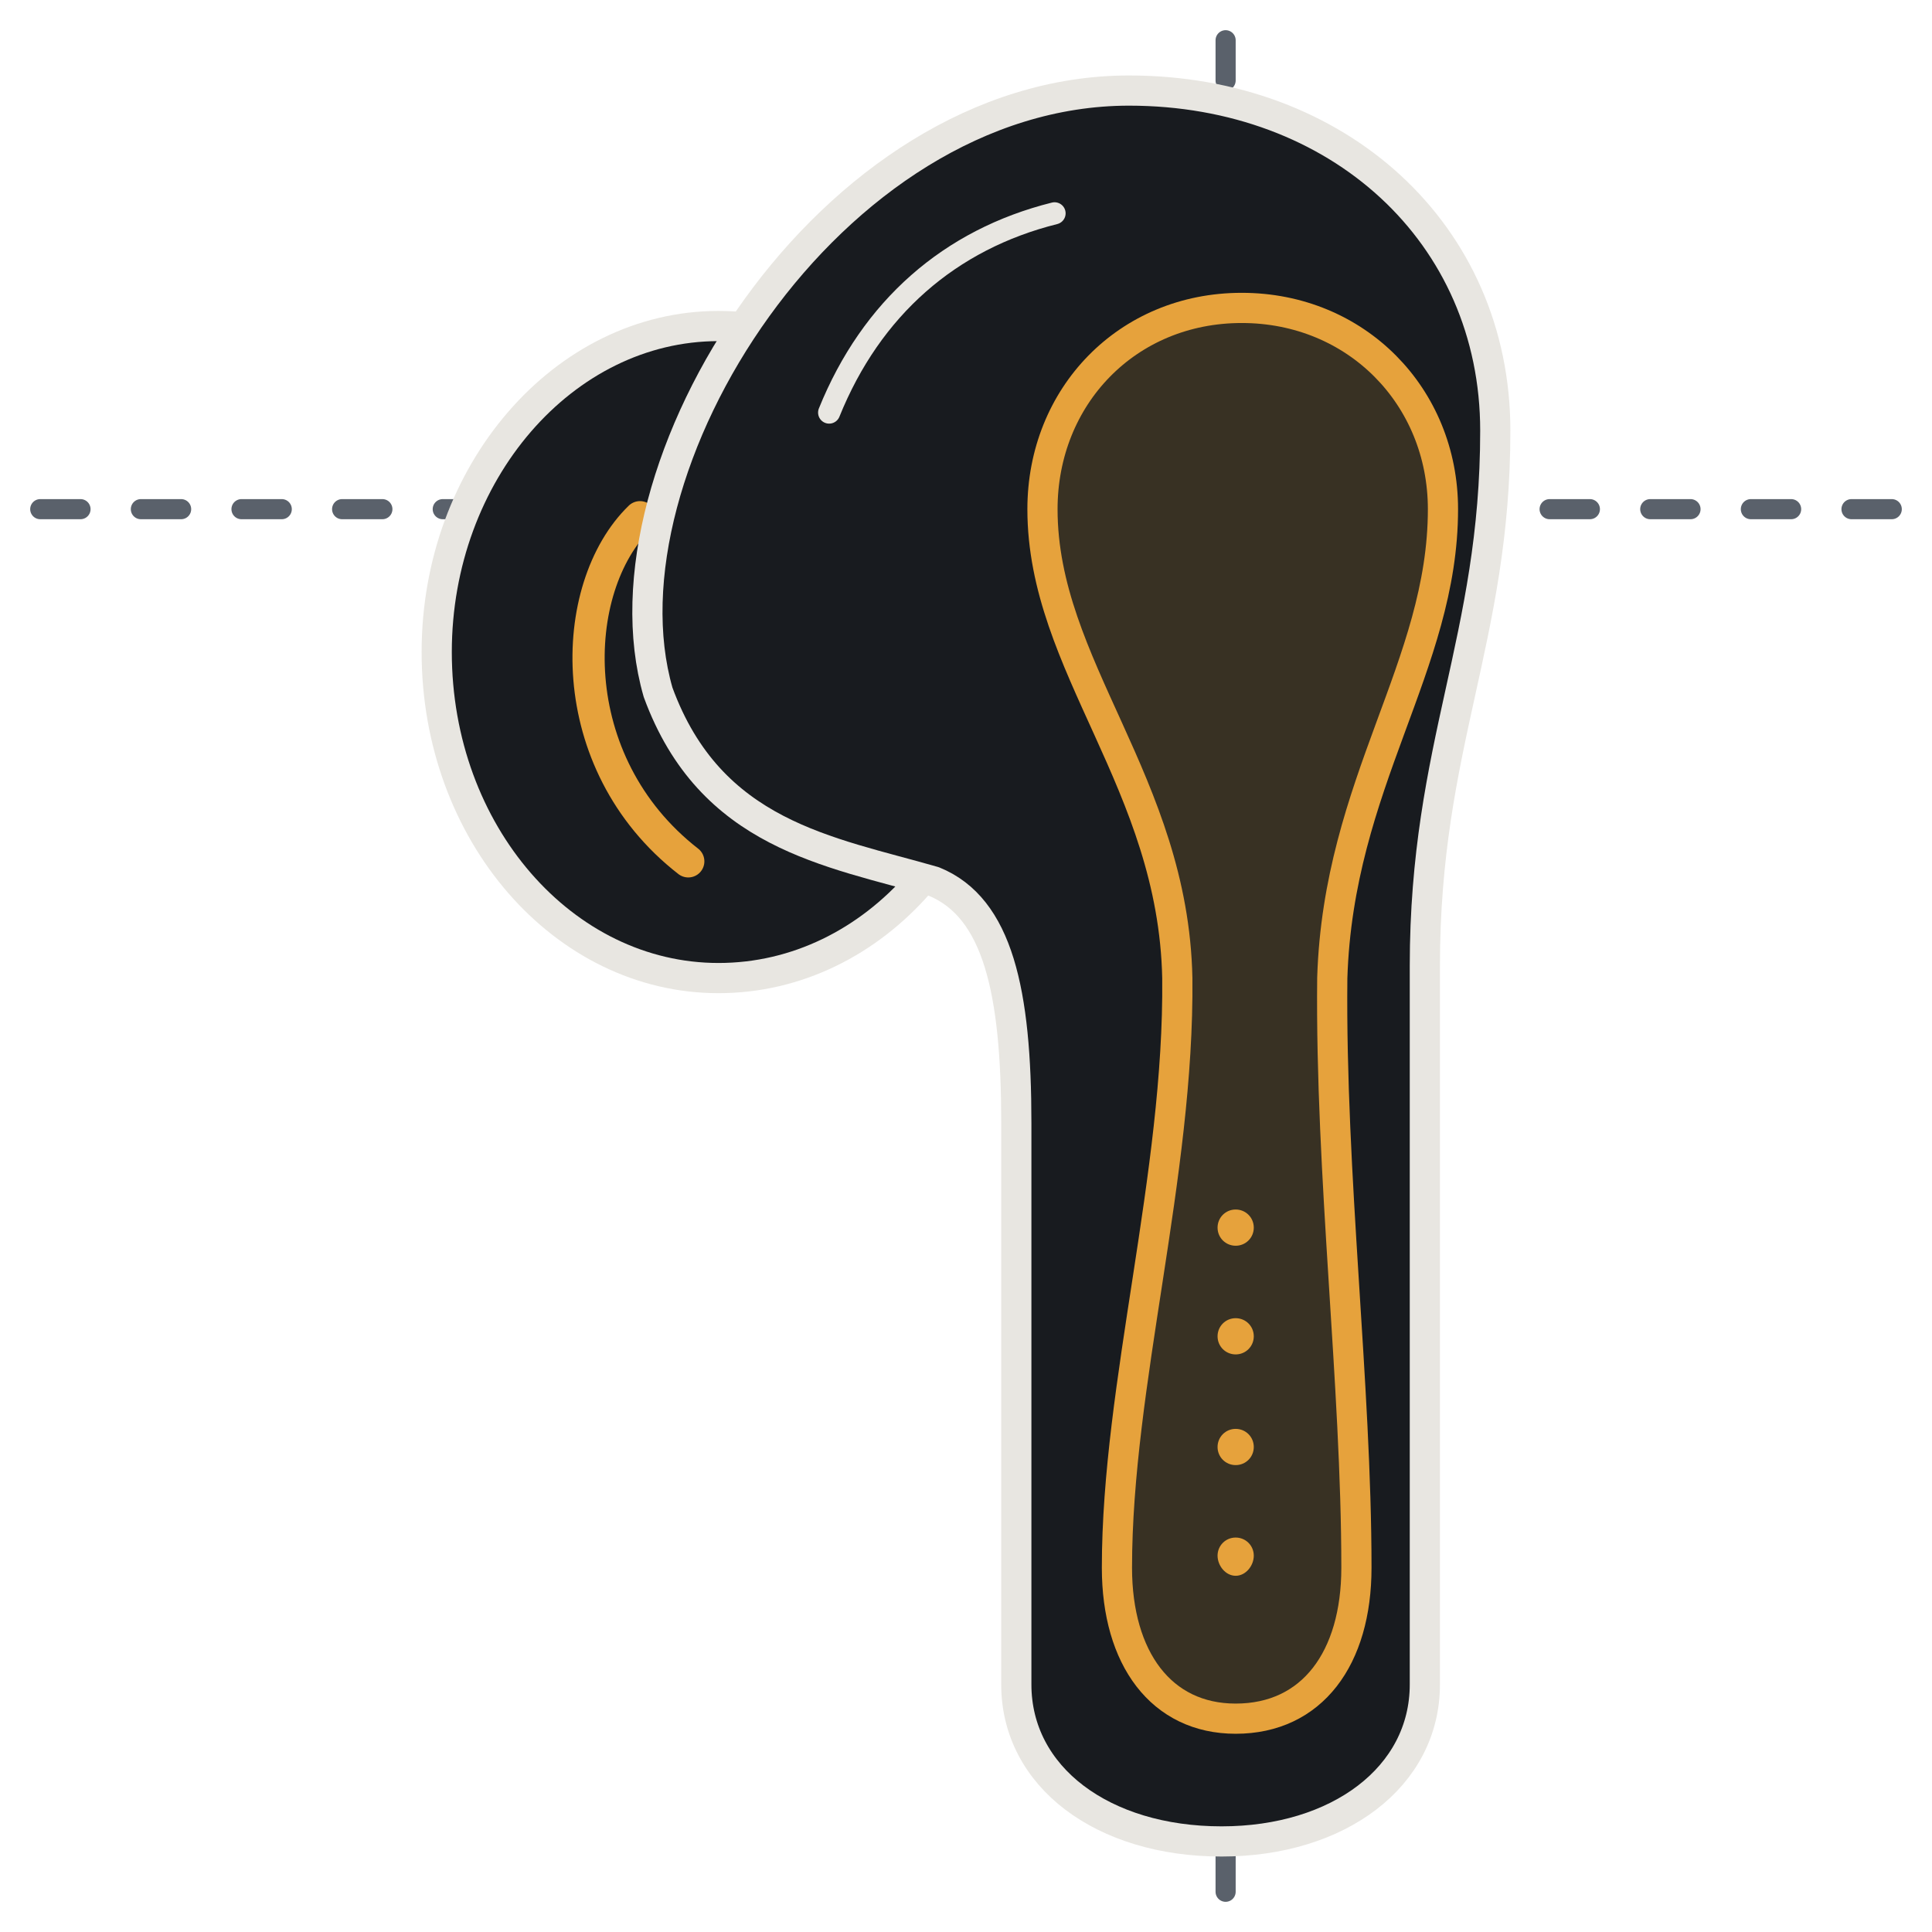
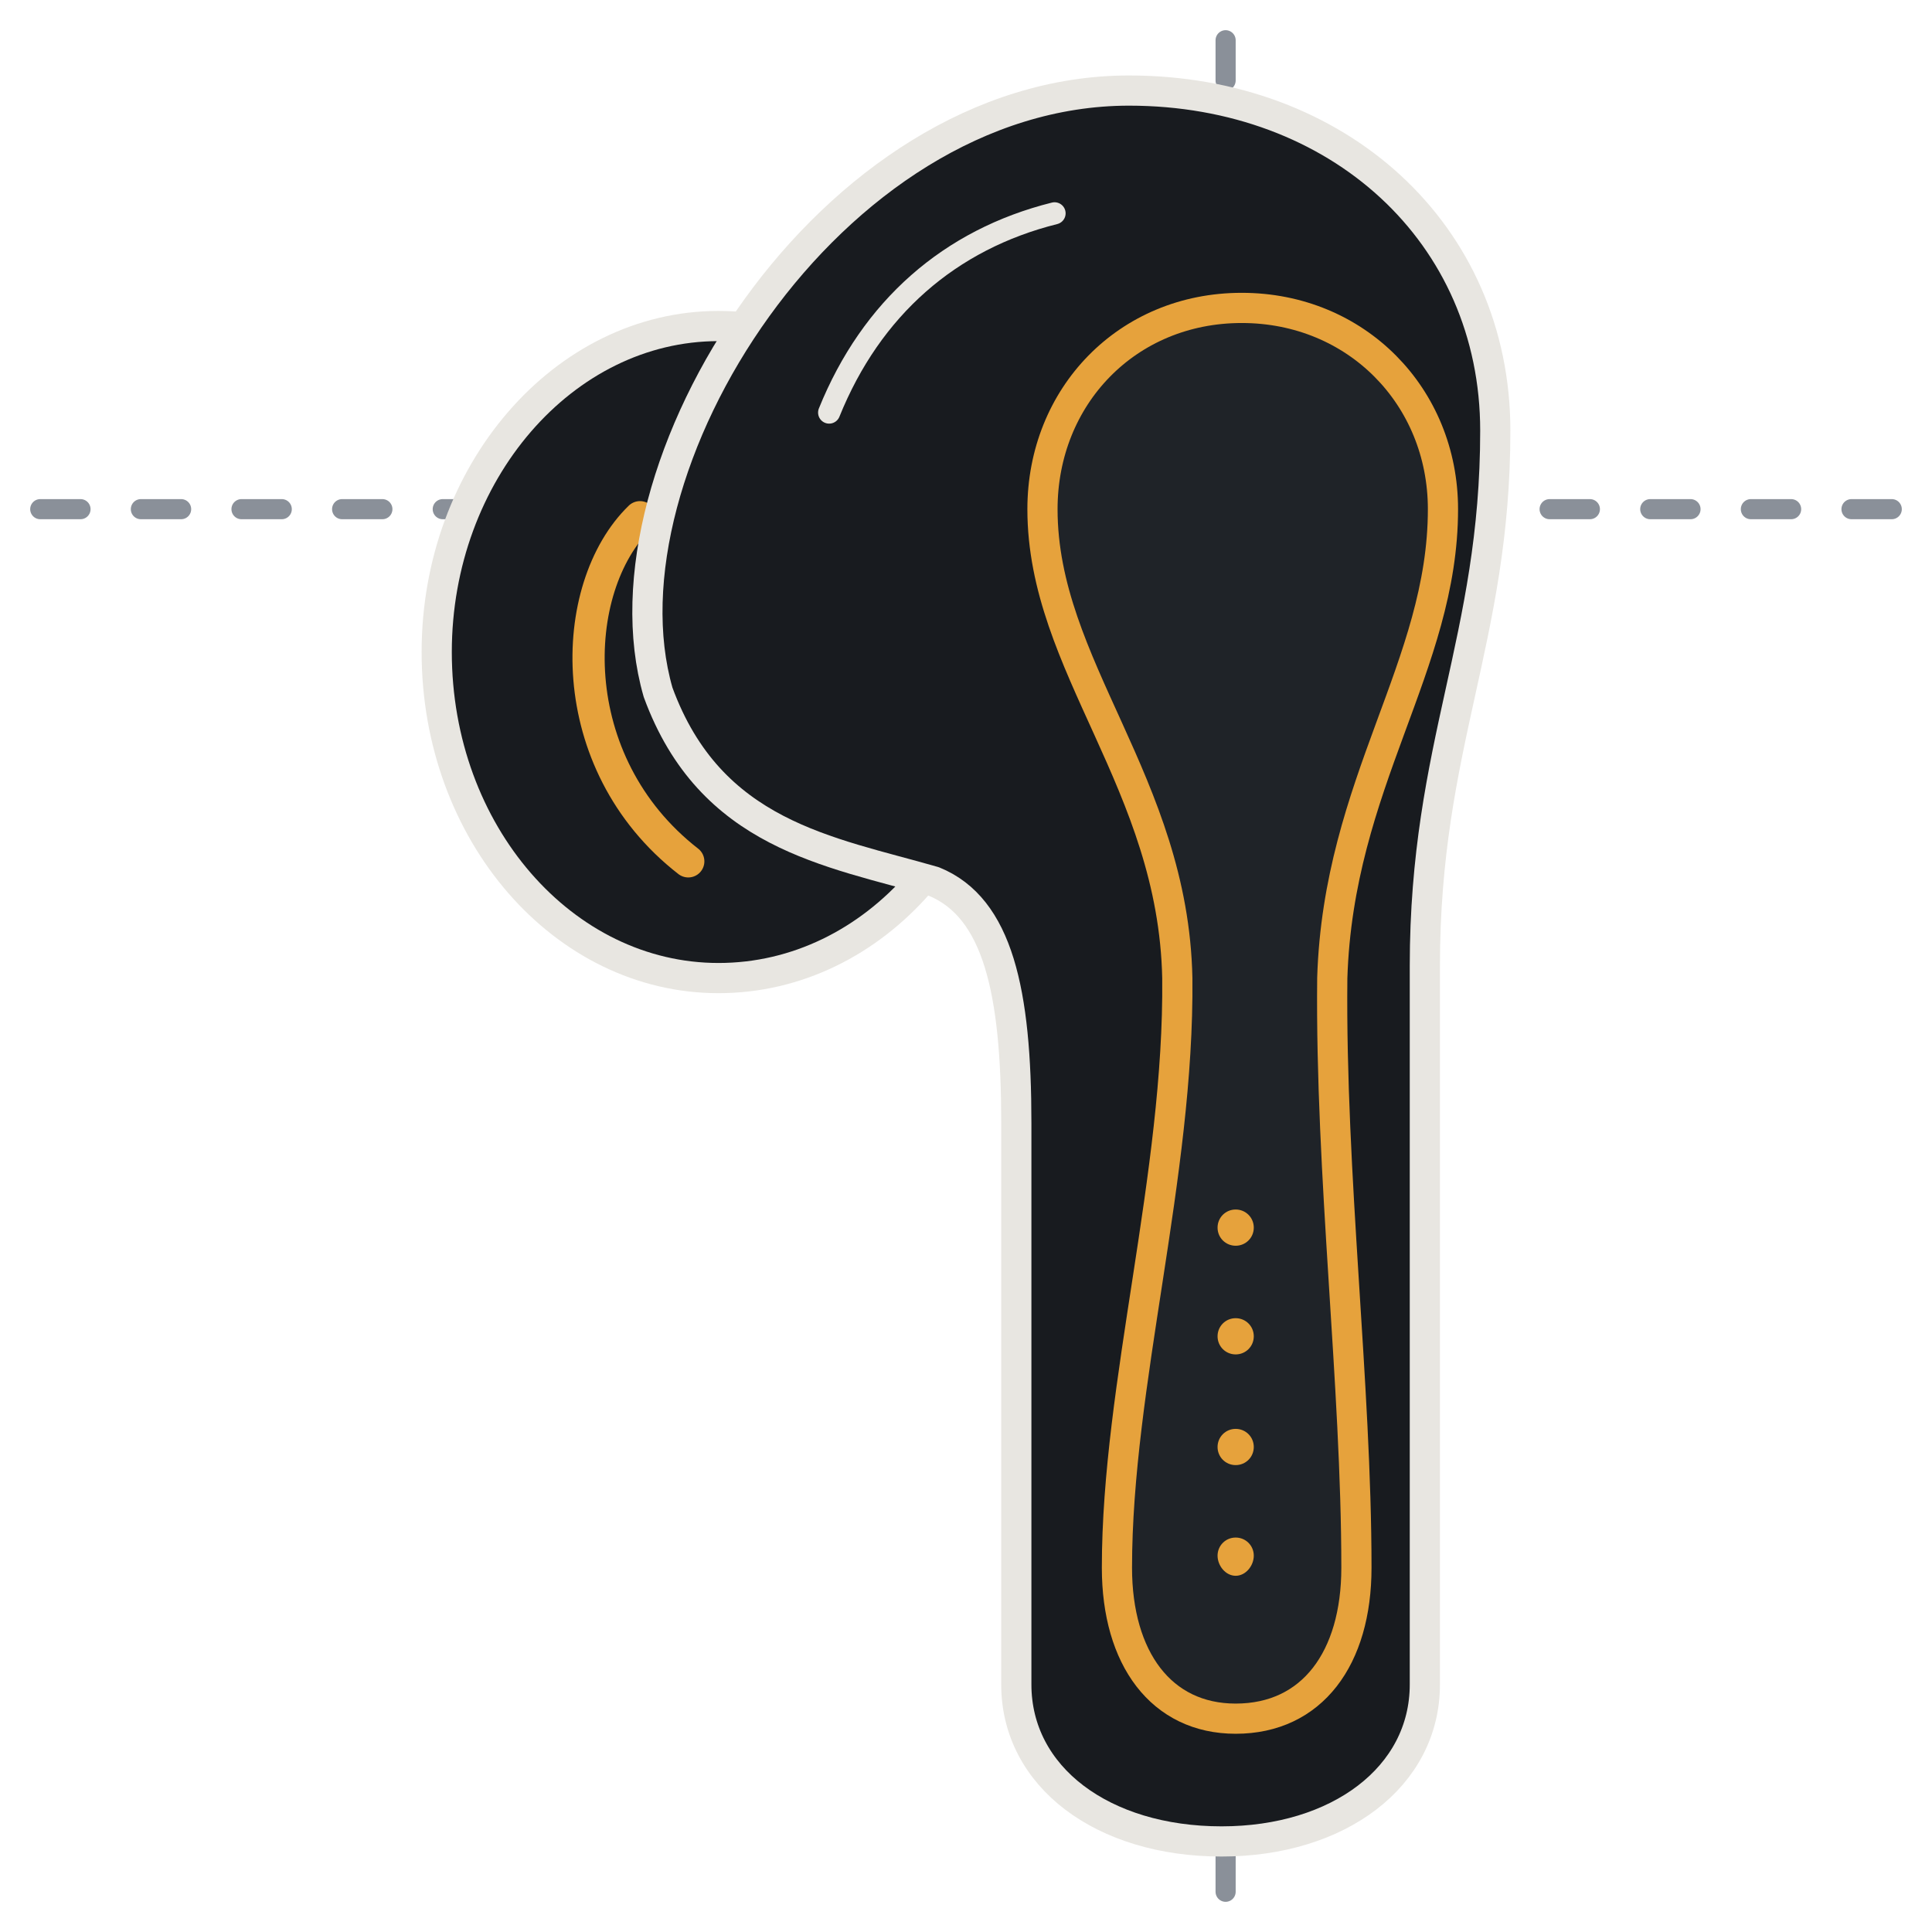
<svg xmlns="http://www.w3.org/2000/svg" viewBox="0 0 96 96" width="96" height="96" role="img" aria-label="SoundPEATS Air5 Pro+ left earbud">
-   <path d="M60.9 2.0L60.9 4.0M60.9 7.0L60.9 9.0M60.9 12.0L60.9 14.0M60.9 17.0L60.9 19.0M60.9 22.0L60.9 24.0M60.9 27.0L60.9 29.0M60.9 32.0L60.9 34.0M60.9 37.0L60.9 39.0M60.9 42.0L60.9 44.0M60.9 47.0L60.9 49.0M60.9 52.0L60.9 54.0M60.9 57.0L60.9 59.0M60.9 62.0L60.9 64.0M60.9 67.0L60.9 69.0M60.9 72.0L60.9 74.0M60.9 77.0L60.9 79.0M60.9 82.0L60.9 84.0M60.9 87.0L60.9 89.0M60.9 92.0L60.9 94.0M2.0 25.3L4.0 25.3M7.0 25.3L9.0 25.3M12.0 25.3L14.0 25.3M17.0 25.3L19.0 25.3M22.0 25.3L24.0 25.3M27.0 25.3L29.0 25.3M32.0 25.3L34.0 25.3M37.0 25.3L39.0 25.3M42.0 25.3L44.0 25.3M47.0 25.3L49.0 25.3M52.0 25.3L54.0 25.3M57.0 25.3L59.0 25.3M62.0 25.3L64.0 25.3M67.0 25.3L69.0 25.3M72.0 25.3L74.0 25.3M77.0 25.3L79.0 25.3M82.0 25.3L84.0 25.3M87.0 25.3L89.0 25.3M92.0 25.3L94.0 25.3" fill="none" stroke="#5A616B" stroke-width="1.0" stroke-linecap="round" stroke-linejoin="round" />
+   <path d="M60.9 2.0L60.9 4.0M60.9 7.0L60.9 9.0M60.9 12.0L60.9 14.0M60.9 17.0L60.9 19.0M60.9 22.0L60.9 24.0M60.9 27.0L60.9 29.0M60.9 32.0L60.9 34.0M60.9 37.0L60.9 39.0M60.9 42.0L60.9 44.0M60.9 47.0L60.9 49.0M60.9 52.0L60.9 54.0M60.9 57.0L60.9 59.0M60.9 62.0L60.9 64.0M60.9 67.0L60.9 69.0M60.9 72.0L60.9 74.0M60.9 77.0L60.9 79.0M60.9 82.0L60.9 84.0M60.9 87.0L60.9 89.0M60.9 92.0L60.9 94.0M2.0 25.3L4.0 25.3M7.0 25.3L9.0 25.3M12.0 25.3L14.0 25.3M17.0 25.3L19.0 25.3M22.0 25.3L24.0 25.3M27.0 25.3L29.0 25.3M32.0 25.3L34.0 25.3M37.0 25.3L39.0 25.3M42.0 25.3L44.0 25.3M47.0 25.3L49.0 25.3M52.0 25.3L54.0 25.3M57.0 25.3L59.0 25.3M62.0 25.3L64.0 25.3M67.0 25.3L69.0 25.3M72.0 25.3L74.0 25.3M77.0 25.3L79.0 25.3M82.0 25.3L84.0 25.3M87.0 25.3L89.0 25.3M92.0 25.3L94.0 25.3" fill="none" stroke="#8A9099" stroke-width="1.0" stroke-linecap="round" stroke-linejoin="round" />
  <path d="M21.7 32.4C21.7 23.5 28.0 16.2 35.7 16.2C43.5 16.2 49.8 23.5 49.8 32.4C49.8 41.4 43.5 48.6 35.7 48.6C28.0 48.6 21.7 41.4 21.7 32.4Z" fill="#181B1F" stroke="#E8E6E1" stroke-width="1.5" stroke-linecap="round" stroke-linejoin="round" />
  <path d="M31.8 25.7C28.2 29.2 27.9 37.9 34.2 42.8" fill="none" stroke="#E6A23C" stroke-width="1.6" stroke-linecap="round" stroke-linejoin="round" />
  <path d="M56.1 4.5C66.5 4.5 74.3 11.6 74.3 21.4C74.3 31.8 70.8 37.0 70.8 48.0L70.8 83.7C70.8 88.3 66.5 91.5 60.7 91.5C54.8 91.5 50.5 88.3 50.5 83.7L50.5 55.8C50.5 49.3 49.6 45.1 46.4 43.8C41.2 42.3 35.3 41.5 32.7 34.4C29.5 23.3 41.2 4.5 56.1 4.5Z" fill="#181B1F" stroke="#E8E6E1" stroke-width="1.5" stroke-linecap="round" stroke-linejoin="round" />
-   <path d="M61.7 15.3C67.4 15.3 71.7 19.7 71.7 25.3C71.7 33.1 66.5 38.9 66.2 48.6C66.1 58.4 67.4 68.8 67.4 77.9C67.4 82.4 65.2 85.4 61.4 85.4C57.7 85.4 55.5 82.4 55.5 77.9C55.5 68.8 58.6 58.4 58.5 48.6C58.3 38.9 51.8 33.1 51.8 25.3C51.8 19.7 56.0 15.3 61.7 15.3Z" fill="#E6A23C" fill-opacity="0.16" stroke="#E6A23C" stroke-width="1.5" stroke-linecap="round" stroke-linejoin="round" />
+   <path d="M61.7 15.3C67.4 15.3 71.7 19.7 71.7 25.3C71.7 33.1 66.5 38.9 66.2 48.6C66.1 58.4 67.4 68.8 67.4 77.9C67.4 82.4 65.2 85.4 61.4 85.4C57.7 85.4 55.5 82.4 55.5 77.9C55.5 68.8 58.6 58.4 58.5 48.6C58.3 38.9 51.8 33.1 51.8 25.3C51.8 19.7 56.0 15.3 61.7 15.3Z" fill="#1F2328" stroke="#E6A23C" stroke-width="1.5" stroke-linecap="round" stroke-linejoin="round" />
  <path d="M60.5 61.0C60.5 60.5 60.9 60.1 61.4 60.1C61.9 60.1 62.3 60.5 62.3 61.0C62.3 61.5 61.9 61.9 61.4 61.9C60.9 61.9 60.5 61.5 60.5 61.0ZM60.5 66.4C60.5 65.9 60.9 65.5 61.4 65.5C61.9 65.5 62.3 65.9 62.3 66.4C62.3 66.9 61.9 67.3 61.4 67.3C60.9 67.3 60.5 66.9 60.5 66.4ZM60.5 71.9C60.5 71.4 60.9 71.0 61.4 71.0C61.9 71.0 62.3 71.4 62.3 71.9C62.3 72.4 61.9 72.8 61.4 72.8C60.9 72.8 60.5 72.4 60.5 71.9ZM60.5 77.3C60.5 76.8 60.9 76.4 61.4 76.4C61.9 76.4 62.3 76.8 62.3 77.3C62.3 77.8 61.9 78.3 61.4 78.3C60.9 78.3 60.5 77.8 60.5 77.3Z" fill="#E6A23C" />
  <path d="M41.2 20.5C43.3 15.3 47.2 11.9 52.4 10.6" fill="none" stroke="#E8E6E1" stroke-width="1.1" stroke-linecap="round" stroke-linejoin="round" />
</svg>
